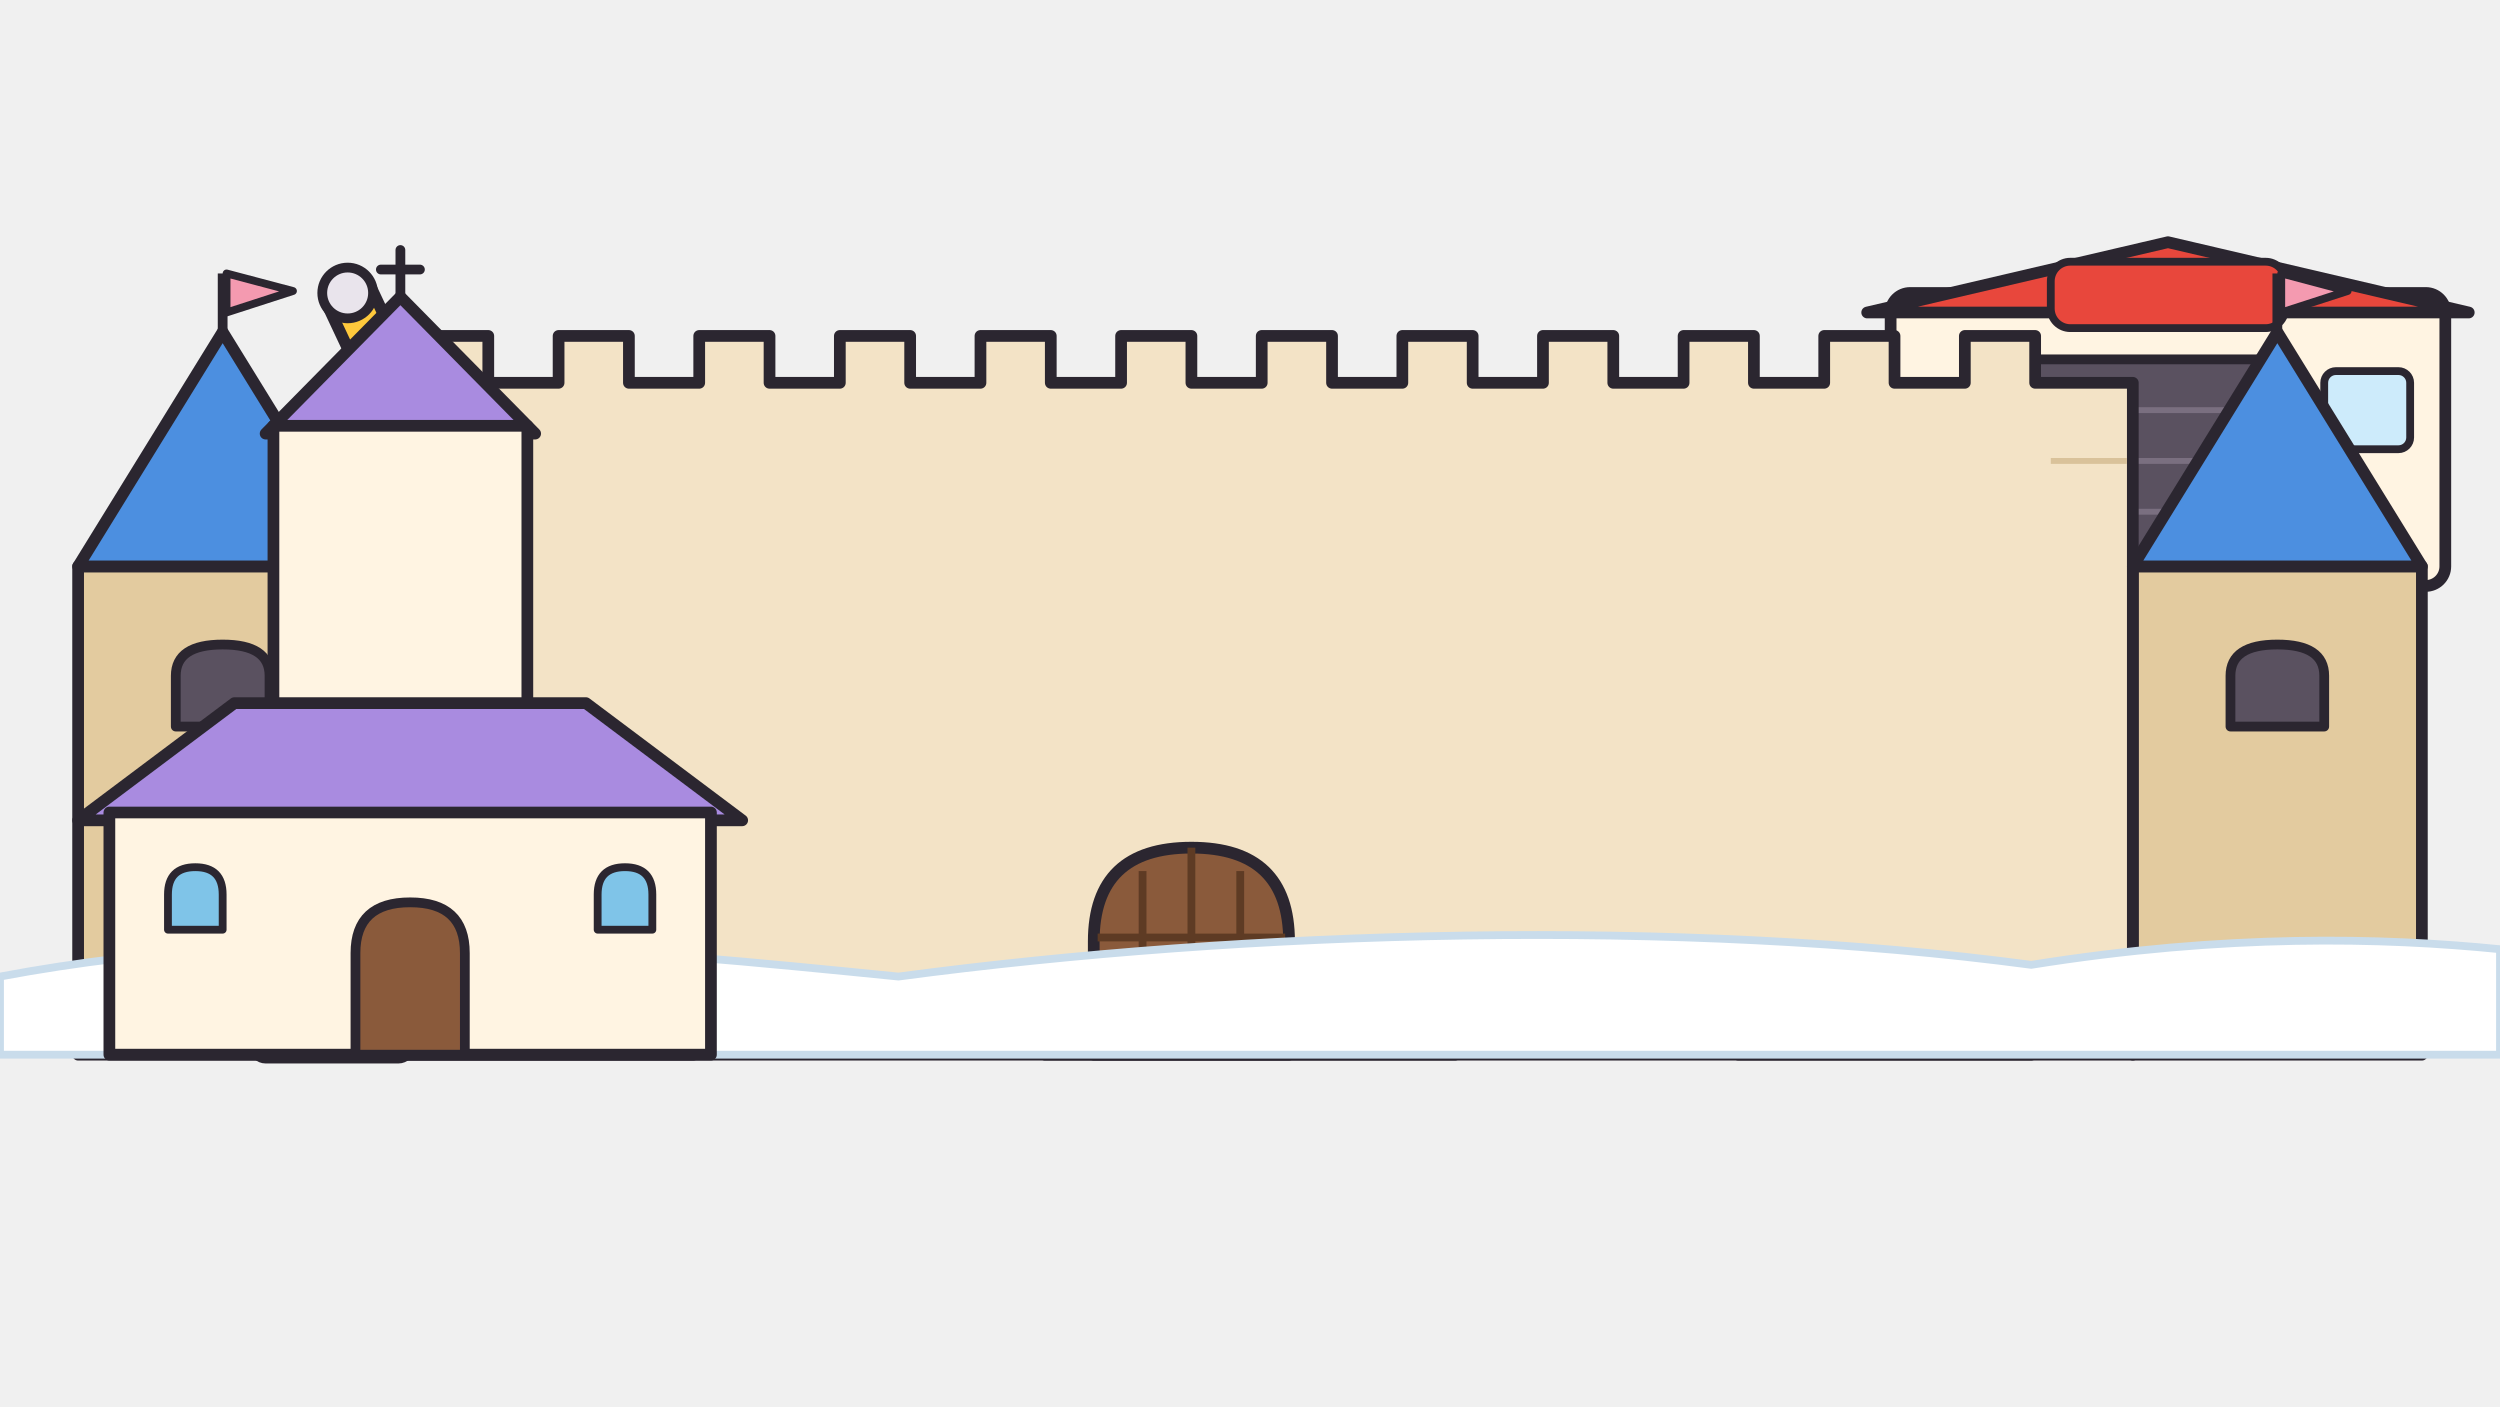
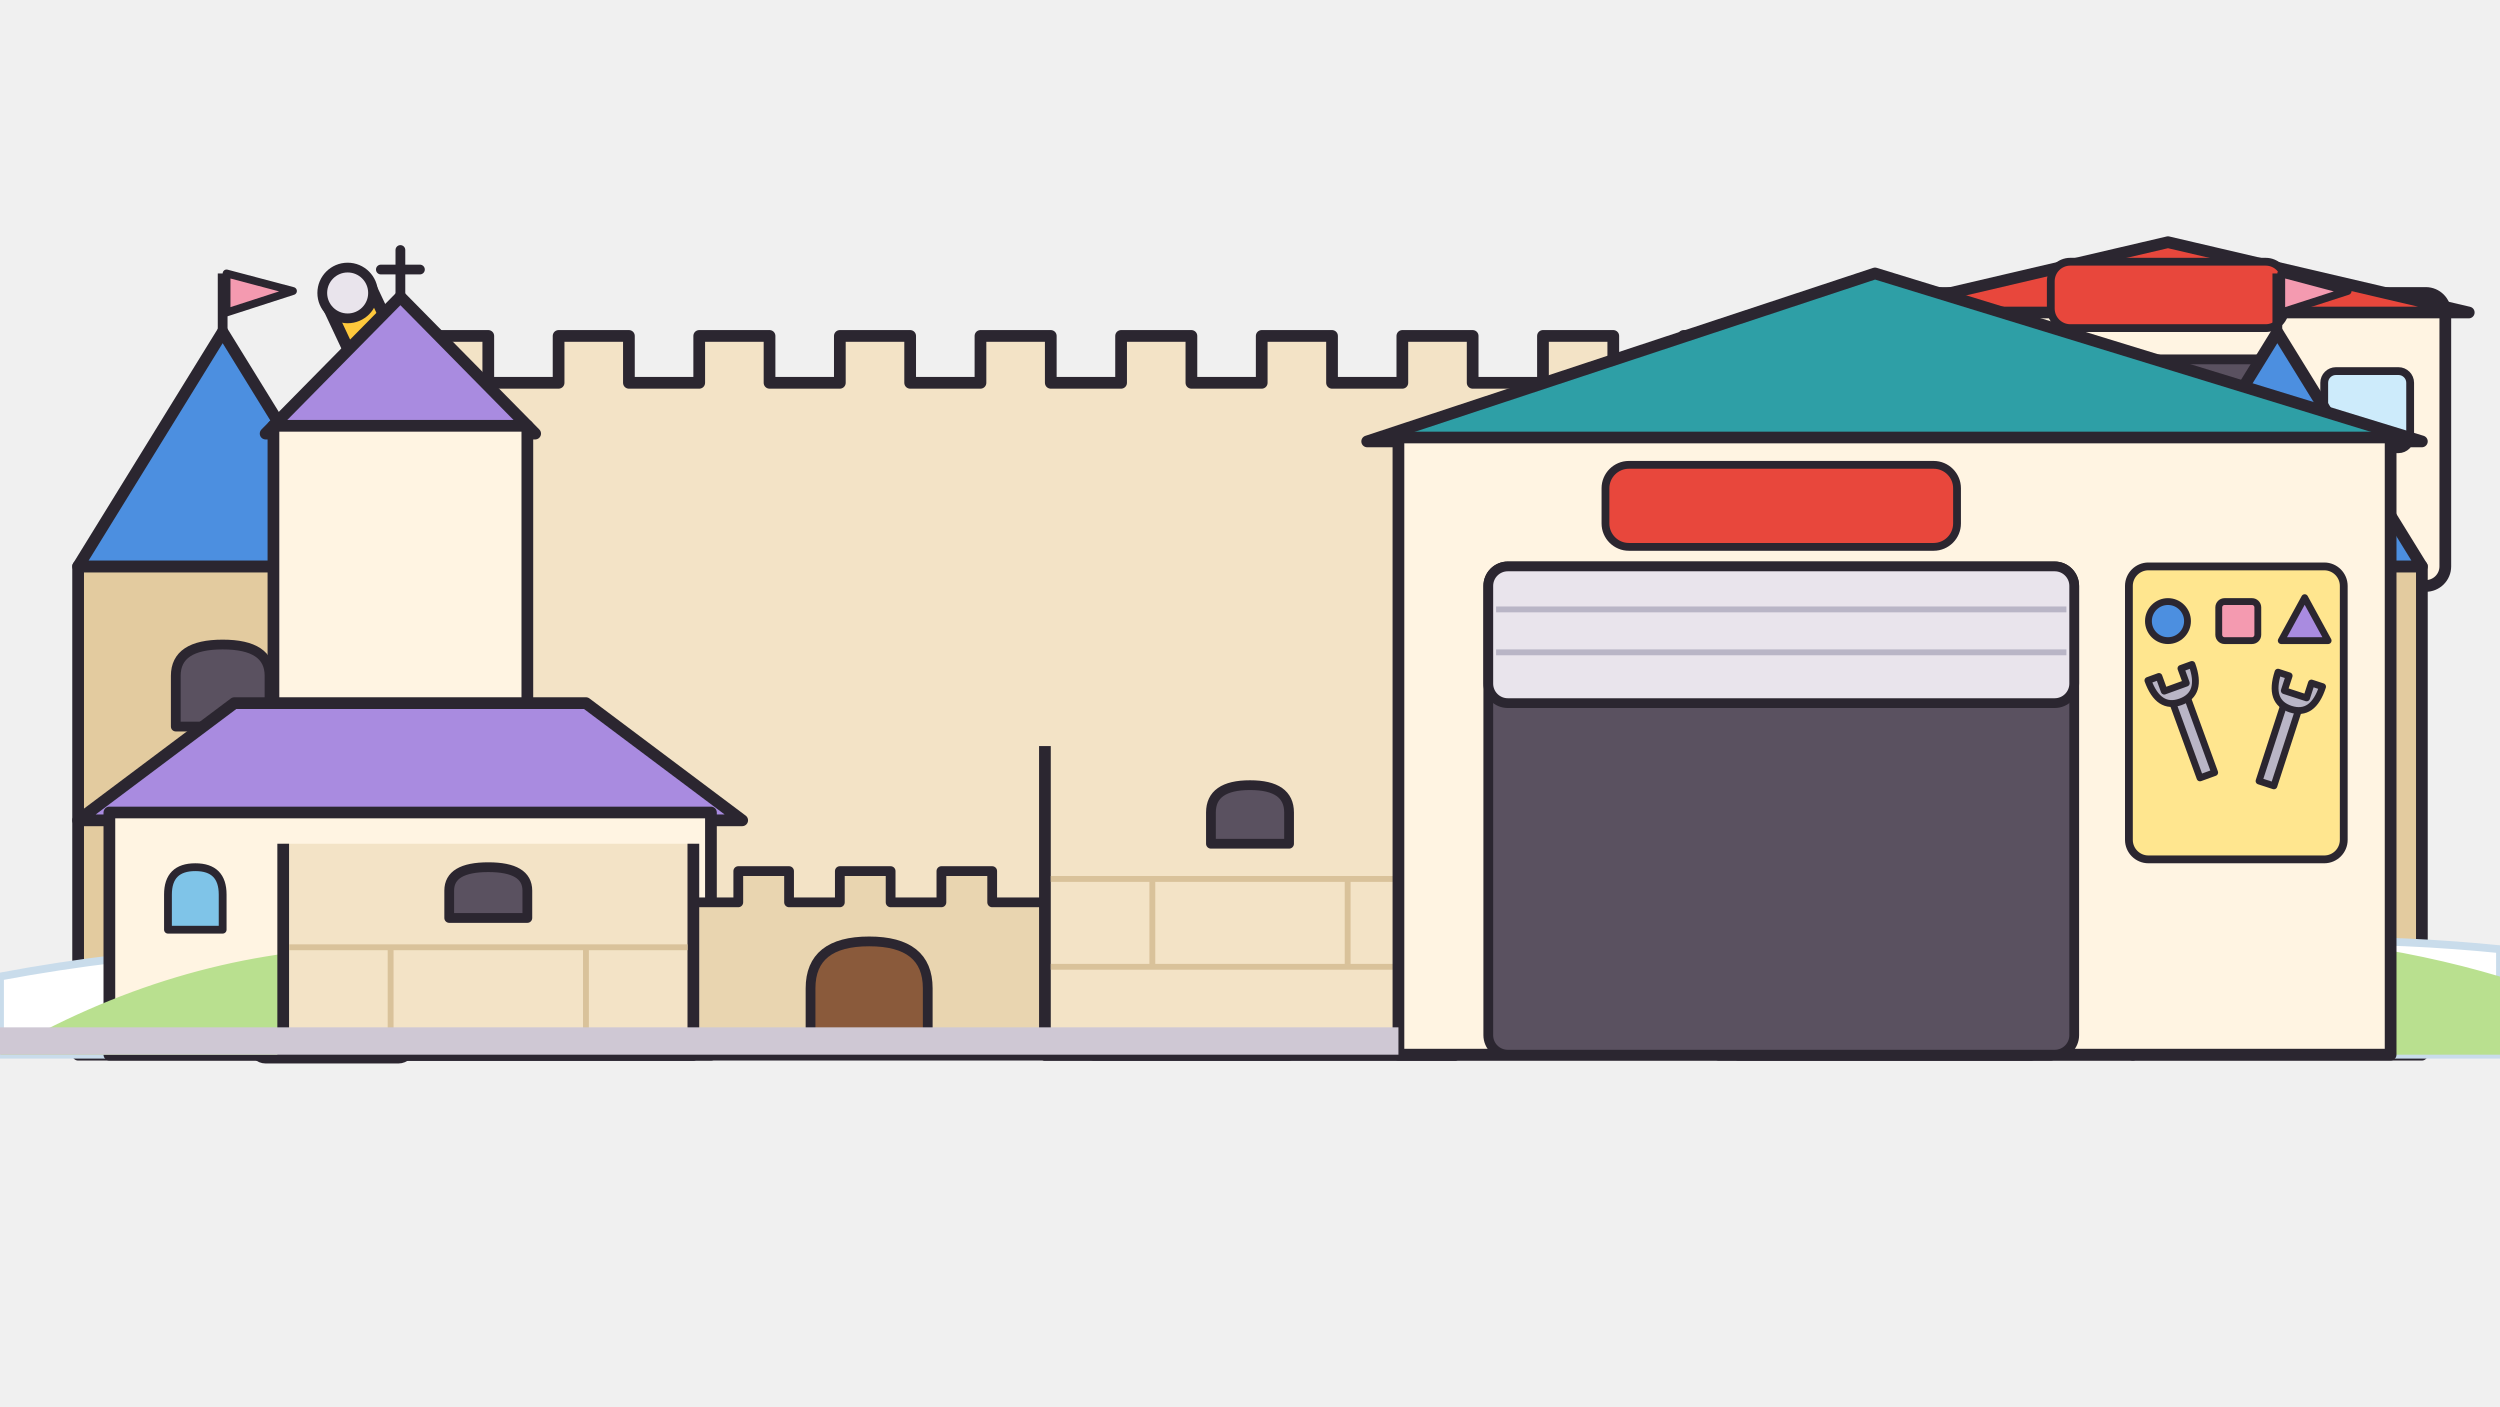
<svg xmlns="http://www.w3.org/2000/svg" width="1280" height="720" viewBox="0 0 1280 720">
  <defs>
    <g id="go">
      <circle r="28" fill="#5DBB63" stroke="#2B2630" stroke-width="6" />
      <path d="M-14 -5 H1 V-13 L15 0 L1 13 V5 H-14 Z" fill="#FFFFFF" stroke="#2B2630" stroke-width="2.5" stroke-linejoin="round" />
    </g>
    <g id="end">
      <circle r="28" fill="#EE5A4C" stroke="#2B2630" stroke-width="6" />
      <path d="M-16 -5 H-3 V-12 L9 0 L-3 12 V5 H-16 Z" fill="#FFFFFF" stroke="#2B2630" stroke-width="2.5" stroke-linejoin="round" />
      <rect x="11" y="-14" width="6" height="28" rx="3" fill="#FFFFFF" stroke="#2B2630" stroke-width="2.5" />
    </g>
    <g id="tick">
      <circle r="30" fill="#5DBB63" stroke="#2B2630" stroke-width="6" />
      <path d="M-14 1 L-4 12 L16 -12" fill="none" stroke="#FFFFFF" stroke-width="8" stroke-linecap="round" stroke-linejoin="round" />
    </g>
    <g id="tick-s">
      <circle r="20" fill="#5DBB63" stroke="#2B2630" stroke-width="5" />
      <path d="M-9 1 L-3 8 L10 -8" fill="none" stroke="#FFFFFF" stroke-width="6" stroke-linecap="round" stroke-linejoin="round" />
    </g>
    <g id="end-ring">
      <circle r="20" fill="#2B2630" />
      <circle r="15.5" fill="#FFFFFF" stroke="#EE5A4C" stroke-width="6" />
      <path d="M-6 -7 L2 0 L-6 7" fill="none" stroke="#EE5A4C" stroke-width="4.5" stroke-linecap="round" stroke-linejoin="round" />
      <path d="M7 -8 V8" stroke="#EE5A4C" stroke-width="4.5" stroke-linecap="round" />
    </g>
    <g id="stop-sign">
      <path d="M-13 -31 H13 L31 -13 V13 L13 31 H-13 L-31 13 V-13 Z" fill="#E8473C" stroke="#2B2630" stroke-width="5" stroke-linejoin="round" />
      <path d="M-10 -25 H10 L25 -10 V10 L10 25 H-10 L-25 10 V-10 Z" fill="none" stroke="#FFFFFF" stroke-width="2.5" stroke-linejoin="round" />
    </g>
    <g id="fire-engine" stroke-linecap="round" stroke-linejoin="round">
      <rect x="-104" y="-112" width="138" height="14" rx="5" fill="#E9E4EC" stroke="#2B2630" stroke-width="5" />
      <g stroke="#2B2630" stroke-width="4">
        <path d="M-84 -112 V-98 M-62 -112 V-98 M-40 -112 V-98 M-18 -112 V-98 M4 -112 V-98" />
      </g>
      <path d="M-112 -30 V-90 Q-112 -98 -104 -98 H42 V-110 Q42 -118 50 -118 H82 Q100 -118 106 -96 L112 -60 V-30 Q112 -20 102 -20 H-102 Q-112 -20 -112 -30 Z" fill="#E8473C" stroke="#2B2630" stroke-width="6" />
      <rect x="-108" y="-62" width="150" height="10" fill="#FFF4D6" />
      <path d="M54 -108 H80 Q92 -108 96 -94 L99 -80 H54 Z" fill="#CDEBFB" stroke="#2B2630" stroke-width="5" />
      <rect x="-94" y="-88" width="40" height="22" rx="5" fill="#9C2F27" stroke="#2B2630" stroke-width="4" />
      <rect x="-44" y="-88" width="40" height="22" rx="5" fill="#9C2F27" stroke="#2B2630" stroke-width="4" />
      <rect x="58" y="-128" width="22" height="12" rx="5" fill="#4C8FE0" stroke="#2B2630" stroke-width="4" />
      <circle cx="74" cy="-44" r="4.5" fill="#2B2630" />
      <circle cx="94" cy="-44" r="4.5" fill="#2B2630" />
      <path d="M74 -34 Q84 -28 94 -34" fill="none" stroke="#2B2630" stroke-width="4" />
      <ellipse cx="104" cy="-36" rx="4" ry="3" fill="#F9B4C2" />
      <circle cx="-62" cy="-20" r="20" fill="#2B2630" />
      <circle cx="-62" cy="-20" r="8" fill="#D9D6DE" />
      <circle cx="62" cy="-20" r="20" fill="#2B2630" />
      <circle cx="62" cy="-20" r="8" fill="#D9D6DE" />
    </g>
    <g id="taxi" stroke-linecap="round" stroke-linejoin="round">
      <rect x="-22" y="-92" width="44" height="16" rx="5" fill="#FFF4D6" stroke="#2B2630" stroke-width="4" />
      <path d="M-86 -28 V-46 Q-86 -56 -74 -58 L-50 -60 L-30 -80 Q-24 -86 -14 -86 H30 Q40 -86 48 -78 L64 -60 L80 -58 Q90 -56 90 -44 V-28 Q90 -20 82 -20 H-78 Q-86 -20 -86 -28 Z" fill="#E8473C" stroke="#2B2630" stroke-width="6" />
      <path d="M-40 -60 L-24 -76 H4 V-60 Z M12 -76 H34 L50 -60 H12 Z" fill="#CDEBFB" stroke="#2B2630" stroke-width="4" />
      <rect x="-86" y="-40" width="176" height="7" fill="#E9E4EC" />
      <circle cx="66" cy="-48" r="4" fill="#2B2630" />
      <path d="M60 -38 Q68 -34 76 -38" fill="none" stroke="#2B2630" stroke-width="3.5" />
      <circle cx="-50" cy="-20" r="17" fill="#2B2630" />
      <circle cx="-50" cy="-20" r="7" fill="#D9D6DE" />
      <circle cx="52" cy="-20" r="17" fill="#2B2630" />
      <circle cx="52" cy="-20" r="7" fill="#D9D6DE" />
    </g>
    <g id="paint-car" stroke="#2B2630" stroke-linecap="round" stroke-linejoin="round">
      <rect x="-28" y="-30" width="16" height="9" rx="3" fill="#2B2630" />
      <rect x="14" y="-30" width="16" height="9" rx="3" fill="#2B2630" />
      <rect x="-28" y="21" width="16" height="9" rx="3" fill="#2B2630" />
      <rect x="14" y="21" width="16" height="9" rx="3" fill="#2B2630" />
      <path d="M-40 0 H-30" stroke-width="6" />
      <rect x="-50" y="-26" width="12" height="52" rx="5" fill="#F49AB0" stroke-width="4.5" />
      <rect x="-34" y="-23" width="72" height="46" rx="16" fill="#FFC93C" stroke-width="5" />
      <rect x="-18" y="-17" width="26" height="34" rx="8" fill="#FFE68F" stroke-width="3.5" />
      <path d="M12 -16 Q22 -14 24 0 Q22 14 12 16 Z" fill="#CDEBFB" stroke-width="3.5" />
      <circle cx="33" cy="-11" r="5" fill="#FFFFFF" stroke-width="2.5" />
      <circle cx="34" cy="-11" r="2.2" fill="#2B2630" stroke="none" />
      <circle cx="33" cy="11" r="5" fill="#FFFFFF" stroke-width="2.5" />
      <circle cx="34" cy="11" r="2.2" fill="#2B2630" stroke="none" />
    </g>
    <g id="crane-hook" stroke="#2B2630" stroke-linecap="round" stroke-linejoin="round" transform="translate(-170 -346)">
      <path d="M158 346 H182 V360 Q182 372 170 372 Q158 372 158 360 Z" fill="#7A6F80" stroke-width="4" />
      <path d="M170 372 V384 Q170 396 160 396 Q152 396 150 388" fill="none" stroke-width="6" />
    </g>
    <g id="pine" stroke="#2B2630" stroke-linejoin="round" stroke-width="5">
      <rect x="-9" y="-10" width="18" height="34" fill="#8A5A3B" />
      <path d="M0 -150 L-46 -70 H46 Z M0 -110 L-58 -10 H58 Z" fill="#5DBB63" />
      <path d="M0 -150 L-18 -118 Q0 -110 18 -118 Z M-58 -10 Q-30 -22 0 -14 Q30 -22 58 -10 Z" fill="#FFFFFF" stroke-width="4" />
    </g>
    <g id="snow-arms" stroke="#2B2630" stroke-linecap="round" stroke-width="7" transform="translate(-600 -430)">
      <path d="M498 404 L446 362 M456 370 L440 378" />
      <path d="M702 404 L754 362 M744 370 L760 378" />
    </g>
+     <g id="corner-dot">
+       <circle r="10" fill="#B9B0BE" stroke="#2B2630" stroke-width="4" />
+     </g>
+     <g id="corner-end">
+       <circle r="13" fill="#EE5A4C" stroke="#2B2630" stroke-width="4.5" />
+     </g>
+     <g id="eraser-button" stroke-linecap="round" stroke-linejoin="round">
+       <rect x="0" y="8" width="200" height="160" rx="32" fill="#2B2630" opacity="0.18" />
+       <rect x="0" y="0" width="200" height="160" rx="32" fill="#FFF9EC" stroke="#2B2630" stroke-width="6" />
+       <path d="M58.41 47.34 L126.29 22.63 Q135.99 19.11 139.52 28.8 L147.76 51.43 Q151.29 61.13 141.59 64.66 L73.71 89.37 Q64.01 92.89 60.48 83.2 L52.24 60.57 Q48.71 50.87 58.41 47.34 Z" fill="#F49AB0" />
+       <path d="M103.67 30.87 L126.29 22.63 Q135.99 19.11 139.52 28.8 L147.76 51.43 Q151.29 61.13 141.59 64.66 L118.96 72.89 Z" fill="#6FA8E8" />
+       <path d="M58.41 47.34 L126.29 22.63 Q135.99 19.11 139.52 28.8 L147.76 51.43 Q151.29 61.13 141.59 64.66 L73.71 89.37 Q64.01 92.89 60.48 83.2 L52.24 60.57 Q48.71 50.87 58.41 47.34 Z" fill="none" stroke="#2B2630" stroke-width="6" />
+       <path d="M103.67 30.87 L118.96 72.89" stroke="#2B2630" stroke-width="5.2" />
+       <path d="M62.67 54.03 L88.53 44.61 Q91.77 43.44 92.94 46.67 Q94.12 49.9 90.89 51.08 L65.03 60.49 Q61.79 61.67 60.62 58.44 Q59.44 55.2 62.67 54.03 Z" fill="#FFFFFF" opacity="0.7" />
+       <circle cx="44" cy="92" r="4.5" fill="#F49AB0" stroke="#2B2630" stroke-width="2.5" />
+       <circle cx="58" cy="100" r="3.5" fill="#F49AB0" stroke="#2B2630" stroke-width="2.5" />
+     </g>
  </defs>
  <g id="fire-station" stroke="#2B2630" stroke-linejoin="round">
    <rect x="968" y="150" width="284" height="150" rx="10" fill="#FFF4E2" stroke-width="6" />
    <path d="M956 160 L1110 124 L1264 160 Z" fill="#E8473C" stroke-width="6" />
    <rect x="1006" y="184" width="170" height="116" rx="16" fill="#5A5160" stroke-width="5" />
    <g stroke="#7A6F80" stroke-width="3">
      <path d="M1012 210 H1170 M1012 236 H1170 M1012 262 H1170" />
    </g>
    <rect x="1190" y="190" width="44" height="40" rx="6" fill="#CDEBFB" stroke-width="4" />
    <rect x="1050" y="134" width="120" height="34" rx="10" fill="#E8473C" stroke-width="4" />
  </g>
  <g id="hill">
    <path d="M440 540 C446 400 480 338 540 336 C590 334 630 350 690 396 C760 450 850 500 905 540 Z" fill="#9ED36A" stroke="#2B2630" stroke-width="5" stroke-linejoin="round" />
    <path d="M500 470 Q520 450 540 470 M590 510 Q610 490 630 510" fill="none" stroke="#5E9E3E" stroke-width="5" stroke-linecap="round" />
  </g>
  <g id="crane-boom" stroke="#2B2630" stroke-linecap="round">
    <path d="M318 448 L178 150" stroke-width="30" />
    <path d="M318 448 L178 150" stroke="#FFC93C" stroke-width="18" />
    <g stroke-width="3">
      <path d="M296 402 L284 376 M270 346 L258 320 M244 290 L232 264 M218 234 L206 208" />
    </g>
  </g>
  <g id="crane-truck" stroke="#2B2630" stroke-linecap="round" stroke-linejoin="round">
    <circle cx="178" cy="150" r="13" fill="#E9E4EC" stroke-width="5" />
    <path d="M232 520 V470 Q232 458 244 458 H350 Q362 458 362 446 V430 Q362 420 372 420 H400 Q414 420 418 434 L424 470 V520 Z" fill="#FFC93C" stroke-width="6" />
    <rect x="370" y="430" width="38" height="28" rx="6" fill="#CDEBFB" stroke-width="4" />
    <circle cx="318" cy="448" r="16" fill="#F5963C" stroke-width="5" />
    <circle cx="270" cy="522" r="18" fill="#2B2630" />
    <circle cx="270" cy="522" r="7" fill="#D9D6DE" stroke="none" />
    <circle cx="390" cy="522" r="18" fill="#2B2630" />
    <circle cx="390" cy="522" r="7" fill="#D9D6DE" stroke="none" />
    <circle cx="392" cy="476" r="4" fill="#2B2630" stroke="none" />
    <path d="M388 488 Q396 492 404 488" fill="none" stroke-width="3.5" />
  </g>
  <g id="crane-box" stroke="#2B2630" stroke-linejoin="round">
    <rect x="130" y="494" width="80" height="48" rx="6" fill="#E3B37A" stroke-width="5" />
    <path d="M170 494 V542" stroke="#C98B52" stroke-width="10" />
    <circle cx="170" cy="494" r="7" fill="#7A6F80" stroke-width="3" />
  </g>
  <g id="castle-towers">
    <path d="M0 540 C120 470 240 470 380 520 C520 470 760 460 900 510 C1040 466 1180 470 1280 500 V540 Z" fill="#B9E08F" />
    <g stroke="#2B2630" stroke-linejoin="round">
      <path d="M355 540 V462 H378 V446 H404 V462 H430 V446 H456 V462 H482 V446 H508 V462 H535 V540 Z" fill="#E9D5B0" stroke-width="5" />
      <path d="M745 540 V462 H770 V446 H796 V462 H822 V446 H848 V462 H890 V540 Z" fill="#E9D5B0" stroke-width="5" />
      <path d="M415 540 V506 Q415 482 445 482 Q475 482 475 506 V540 Z" fill="#8A5A3B" stroke-width="5" />
    </g>
    <g stroke="#2B2630" stroke-linejoin="round">
      <rect x="145" y="430" width="210" height="110" fill="#F3E3C6" stroke-width="6" />
      <g fill="none" stroke="#D9C29A" stroke-width="3">
        <path d="M148 480 H352 M148 515 H352 M200 480 V515 M300 480 V515 M250 515 V538" />
      </g>
      <path d="M232 473 V456.8 Q232 440.6 250 440.6 Q268 440.6 268 456.8 V473 Z" fill="#5A5160" stroke-width="5" />
    </g>
    <g stroke="#2B2630" stroke-linejoin="round">
      <rect x="535" y="380" width="210" height="160" fill="#F3E3C6" stroke-width="6" />
      <g fill="none" stroke="#D9C29A" stroke-width="3">
        <path d="M538 450 H742 M538 490 H742 M590 450 V490 M690 450 V490 M640 490 V538 M590 410 V450" />
      </g>
      <path d="M670 432 V414 Q670 396 690 396 Q710 396 710 414 V432 Z" fill="#5A5160" stroke-width="5" />
    </g>
    <g stroke="#2B2630" stroke-linejoin="round">
      <rect x="890" y="380" width="150" height="160" fill="#F3E3C6" stroke-width="6" />
      <g fill="none" stroke="#D9C29A" stroke-width="3">
        <path d="M893 470 H1037 M893 505 H1037 M965 470 V505" />
      </g>
      <path d="M890 380 C890 338.58 923.58 305 965 305 C1006.42 305 1040 338.58 1040 380 Z" fill="#7FC4E8" stroke-width="6" />
      <circle cx="965" cy="430" r="20" fill="#5A5160" stroke-width="5" />
      <path d="M965 305 V280" stroke-width="5" />
      <circle cx="965" cy="276" r="7" fill="#FFC93C" stroke-width="4" />
    </g>
  </g>
  <g id="castle-facade">
    <g stroke="#2B2630" stroke-linejoin="round">
      <rect x="40" y="290" width="148" height="250" fill="#E3CB9F" stroke-width="6" />
      <rect x="1092" y="290" width="148" height="250" fill="#E3CB9F" stroke-width="6" />
      <path d="M188 540 V196 H214 V172 H250 V196 H286 V172 H322 V196 H358 V172 H394 V196 H430 V172 H466 V196 H502 V172 H538 V196 H574 V172 H610 V196 H646 V172 H682 V196 H718 V172 H754 V196 H790 V172 H826 V196 H862 V172 H898 V196 H934 V172 H970 V196 H1006 V172 H1042 V196 H1092 V540 Z" fill="#F3E3C6" stroke-width="6" />
      <g fill="none" stroke="#D9C29A" stroke-width="3">
        <path d="M191 500 H1089 M240 500 V537 M380 500 V537 M820 500 V537 M960 500 V537 M191 236 H230 M1050 236 H1089" />
      </g>
      <path d="M560 540 V482 Q560 434 610 434 Q660 434 660 482 V540 Z" fill="#8A5A3B" stroke-width="6" />
      <g stroke="#5E3B24" stroke-width="4">
        <path d="M585 446 V540 M610 434 V540 M635 446 V540 M562 480 H658 M561 510 H659" />
      </g>
      <path d="M90 372 V346 Q90 330 114 330 Q138 330 138 346 V372 Z M1142 372 V346 Q1142 330 1166 330 Q1190 330 1190 346 V372 Z" fill="#5A5160" stroke-width="5" />
    </g>
    <g transform="translate(114 290)" stroke="#2B2630" stroke-linejoin="round">
      <path d="M-74 0 L0 -120 L74 0 Z" fill="#4C8FE0" stroke-width="6" />
      <path d="M0 -120 V-150" stroke-width="5" />
      <path d="M2 -150 L36 -141 L2 -130 Z" fill="#F49AB0" stroke-width="4" />
    </g>
    <g transform="translate(1166 290)" stroke="#2B2630" stroke-linejoin="round">
      <path d="M-74 0 L0 -120 L74 0 Z" fill="#4C8FE0" stroke-width="6" />
      <path d="M0 -120 V-150" stroke-width="5" />
      <path d="M2 -150 L36 -141 L2 -130 Z" fill="#F49AB0" stroke-width="4" />
    </g>
  </g>
  <g id="snow-ground">
    <path d="M0 540 V500 C160 470 320 486 460 500 C640 476 860 470 1040 494 C1140 478 1220 480 1280 486 V540 Z" fill="#FFFFFF" stroke="#C9DCEB" stroke-width="4" />
  </g>
  <g id="church" stroke="#2B2630" stroke-linejoin="round">
    <path d="M136 222 L205 152 L274 222 Z" fill="#A98BE0" stroke-width="6" />
    <rect x="140" y="218" width="130" height="190" fill="#FFF4E2" stroke-width="6" />
    <path d="M40 420 L120 360 H300 L380 420 Z" fill="#A98BE0" stroke-width="6" />
    <rect x="56" y="416" width="308" height="124" fill="#FFF4E2" stroke-width="6" />
    <path d="M182 540 V488 Q182 462 210 462 Q238 462 238 488 V540 Z" fill="#8A5A3B" stroke-width="5" />
    <path d="M86 476 V458 Q86 444 100 444 Q114 444 114 458 V476 Z M306 476 V458 Q306 444 320 444 Q334 444 334 458 V476 Z" fill="#7FC4E8" stroke-width="4" />
    <path d="M205 152 V128 M195 138 H215" stroke-width="5" stroke-linecap="round" />
  </g>
+   <g id="castle-keep">
+     <path d="M0 540 C120 470 240 470 380 520 C520 470 760 460 900 510 C1040 466 1180 470 1280 500 V540 Z" fill="#B9E08F" />
+     <g stroke="#2B2630" stroke-linejoin="round">
+       <path d="M355 540 V462 H378 V446 H404 V462 H430 V446 H456 V462 H482 V446 H508 V462 H535 V540 Z" fill="#E9D5B0" stroke-width="5" />
+       <path d="M745 540 V462 H770 V446 H796 V462 H822 V446 H848 V462 H880 V540 Z" fill="#E9D5B0" stroke-width="5" />
+       <path d="M415 540 V506 Q415 482 445 482 Q475 482 475 506 V540 Z" fill="#8A5A3B" stroke-width="5" />
+       <path d="M145 432 V540 H355 V432" fill="#F3E3C6" stroke-width="6" />
+       <path d="M535 382 V540 H745 V382" fill="#F3E3C6" stroke-width="6" />
+       <path d="M880 402 V540 H1050 V402" fill="#F3E3C6" stroke-width="6" />
+       <g fill="none" stroke="#D9C29A" stroke-width="3">
+         <path d="M148 485 H352 M200 485 V538 M300 485 V538 M538 450 H742 M538 495 H742 M590 450 V495 M690 450 V495 M883 470 H1047 M965 470 V538" />
+       </g>
+       <path d="M230 470 V456 Q230 444 250 444 Q270 444 270 456 V470 Z M620 432 V416 Q620 402 640 402 Q660 402 660 416 V432 Z M945 446 V432 Q945 420 965 420 Q985 420 985 432 V446 Z" fill="#5A5160" stroke-width="5" />
+     </g>
+   </g>
+   <g id="garage">
+     <g stroke="#2B2630" stroke-linejoin="round">
+       <path d="M700 226 L960 140 L1240 226 Z" fill="#2E9FA6" stroke-width="6" />
+       <rect x="716" y="224" width="508" height="316" fill="#FFF4E2" stroke-width="6" />
+       <rect x="762" y="290" width="300" height="250" rx="10" fill="#5A5160" stroke-width="5" />
+       <g stroke="#7A6F80" stroke-width="4">
+         <path d="M766 316 H1058 M766 342 H1058" />
+       </g>
+       <rect x="762" y="290" width="300" height="70" rx="10" fill="#E9E4EC" stroke-width="5" />
+       <g stroke="#B9B5C6" stroke-width="3">
+         <path d="M766 312 H1058 M766 334 H1058" />
+       </g>
+       <rect x="1090" y="290" width="110" height="150" rx="10" fill="#FFE68F" stroke-width="4" />
+       <rect x="822" y="238" width="180" height="42" rx="12" fill="#E8473C" stroke-width="4" />
+     </g>
+     <g stroke="#2B2630" stroke-linejoin="round" stroke-linecap="round" fill="#B9B5C6" stroke-width="3.5">
+       <path d="M1111.35 356.94 L1118.87 354.2 L1133.92 395.55 L1126.4 398.28 Z" />
+       <path d="M1099.73 348.4 Q1105.2 363.43 1116.48 359.33 Q1127.75 355.22 1122.28 340.19 L1116.64 342.24 L1119.38 349.76 L1108.1 353.86 L1105.37 346.34 Z" />
+       <path d="M1170.23 358.04 L1177.84 360.51 L1164.24 402.36 L1156.63 399.88 Z" />
+       <path d="M1166.33 344.15 Q1161.39 359.37 1172.8 363.08 Q1184.21 366.78 1189.16 351.57 L1183.45 349.71 L1180.98 357.32 L1169.56 353.61 L1172.04 346.01 Z" />
+     </g>
+     <g stroke="#2B2630" stroke-width="3.5">
+       <circle cx="1110" cy="318" r="10" fill="#4C8FE0" />
+       <rect x="1136" y="308" width="20" height="20" rx="3" fill="#F49AB0" />
+       <path d="M1180 306 L1192 328 H1168 Z" fill="#A98BE0" stroke-linejoin="round" />
+     </g>
+     <rect x="0" y="526" width="716" height="14" fill="#CFC8D4" />
+   </g>
</svg>
